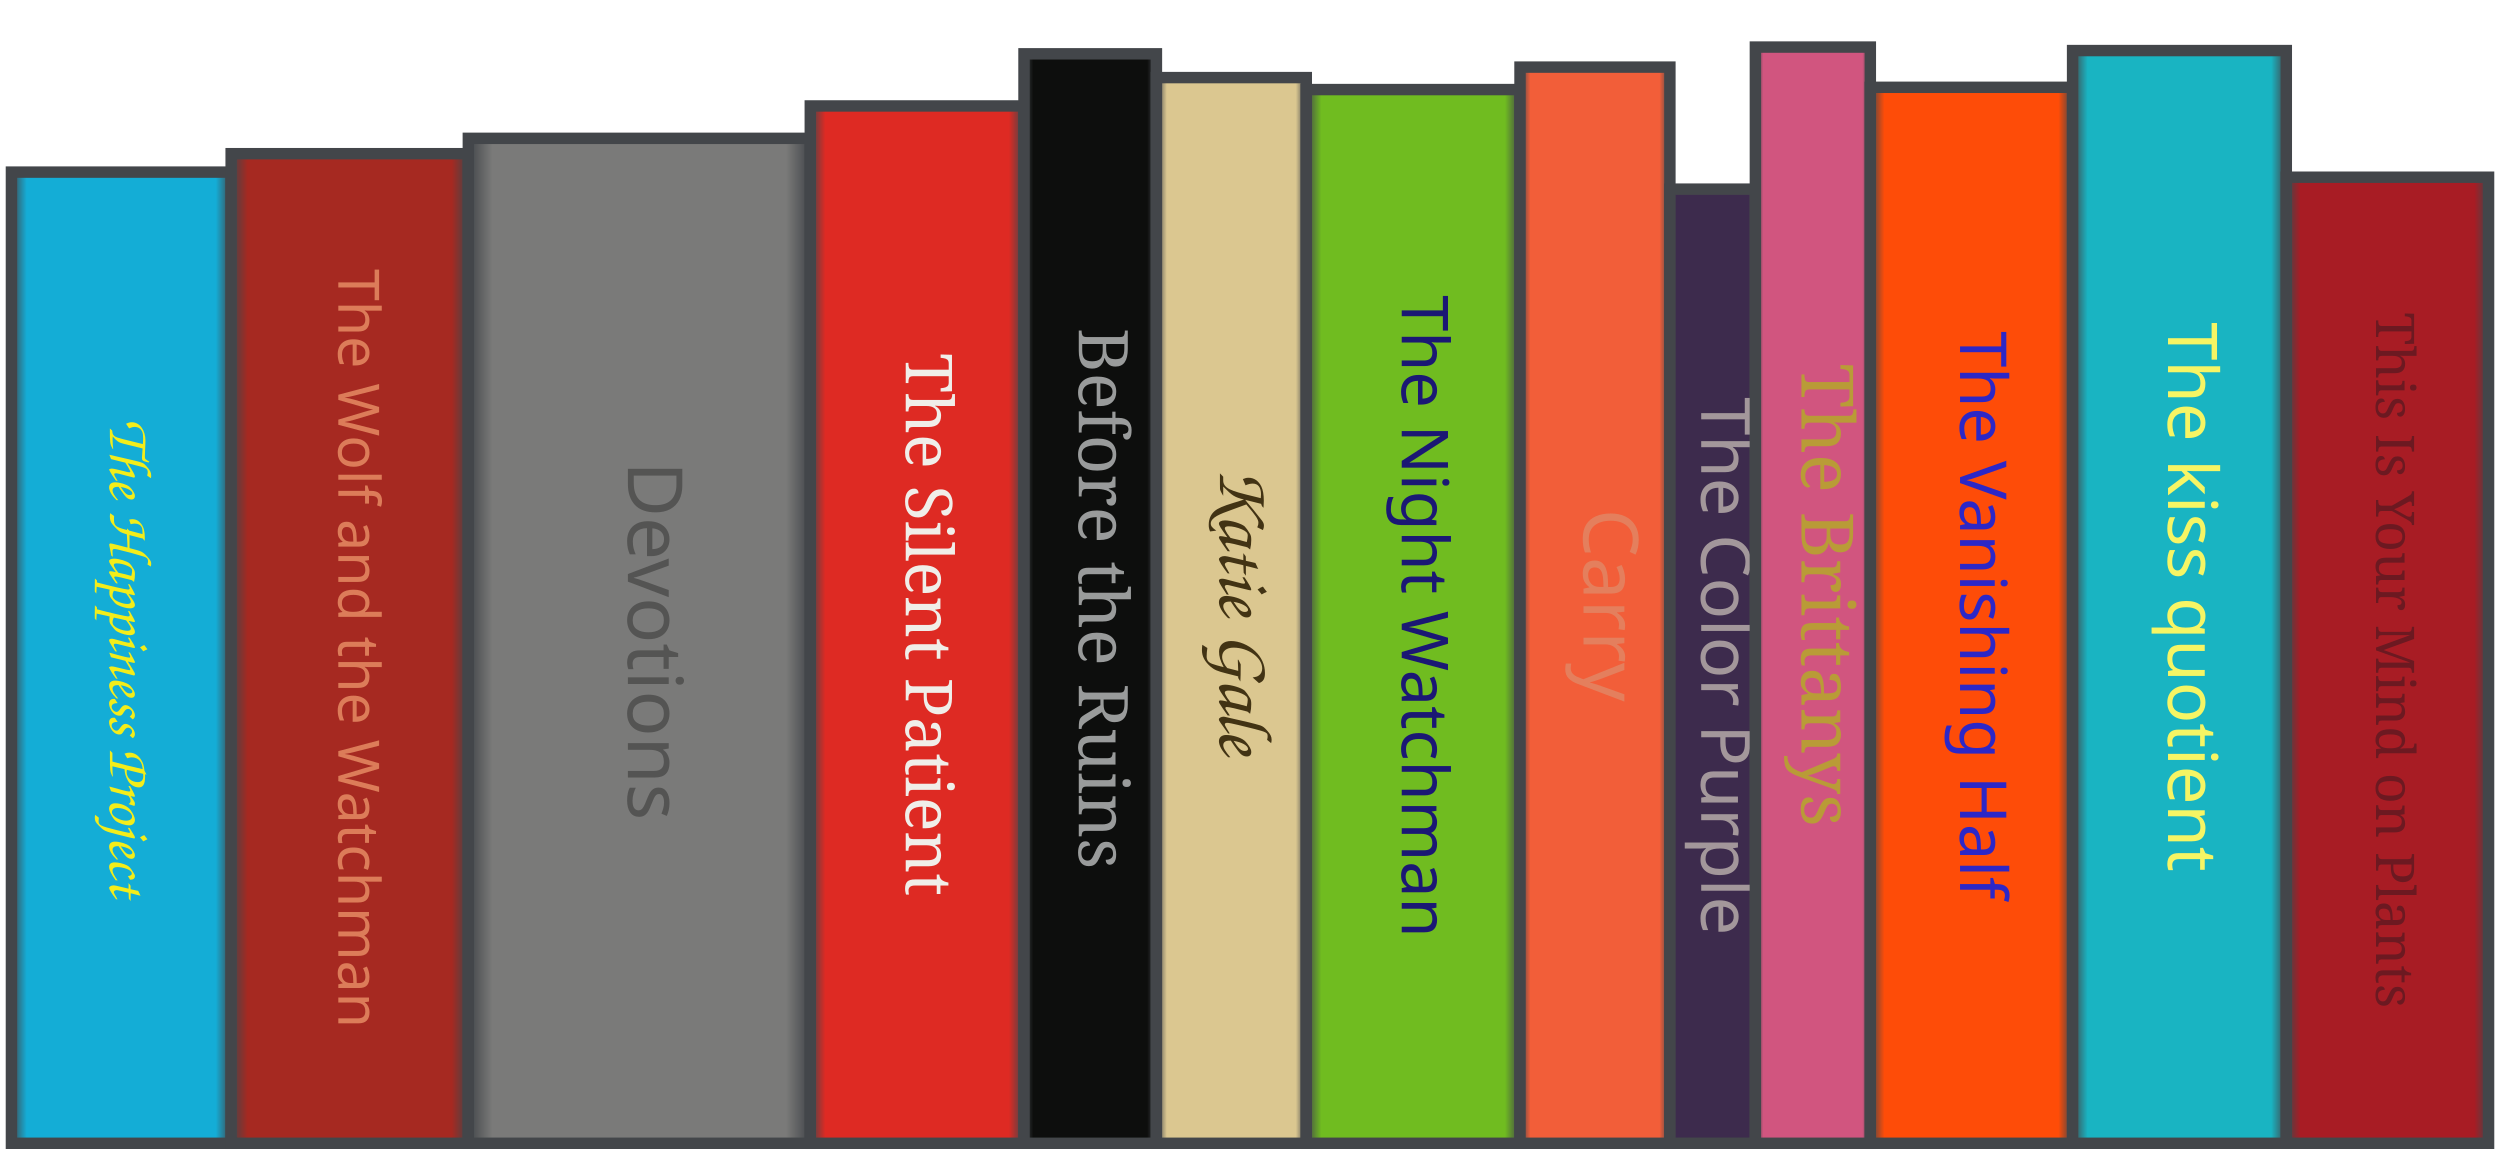
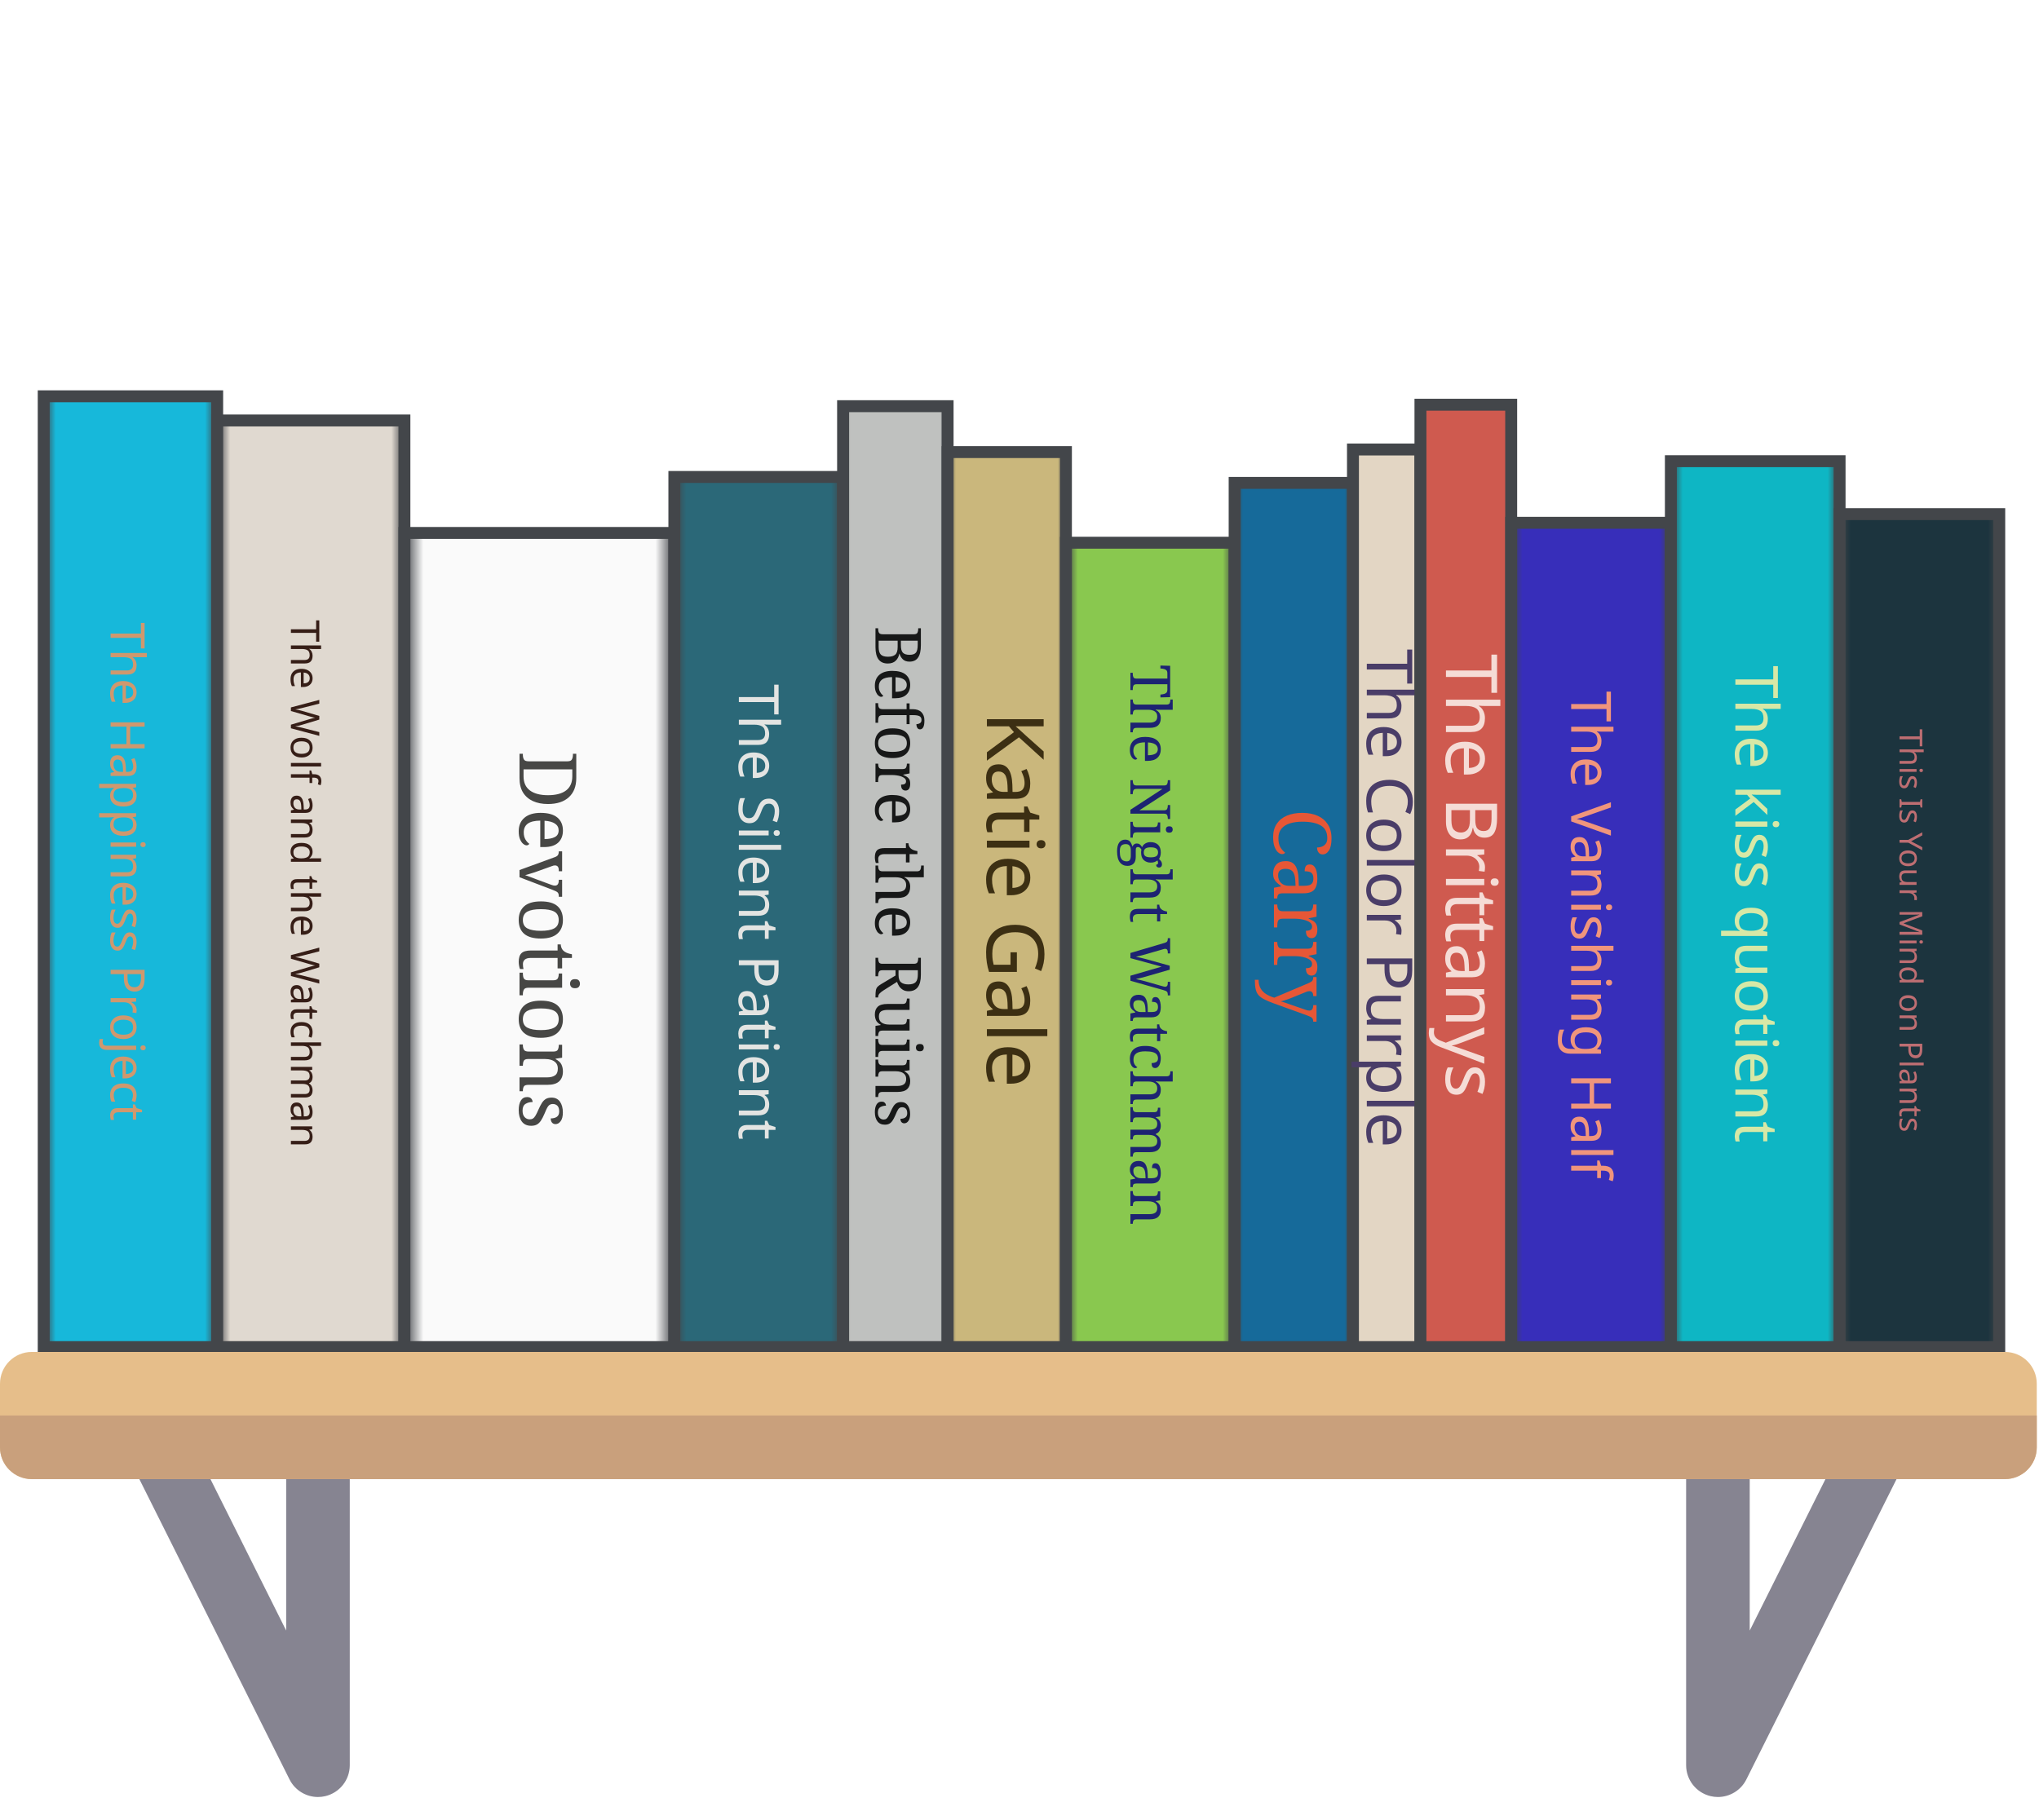
- <svg xmlns="http://www.w3.org/2000/svg" width="656" height="306">
-   <g>
-     <linearGradient id="0-gradient" y1="0%" y2="0%" x1="0%" x2="100%">
-       <stop offset="0%" stop-color="#43464A" />
-       <stop offset="7%" stop-color="rgb(20,173,214)" />
-       <stop offset="93%" stop-color="rgb(20,173,214)" />
-       <stop offset="100%" stop-color="#43464A" />
-     </linearGradient>
-     <rect x="3" width="57.655" y="45.163" height="254.837" style="fill: url(&quot;#0-gradient&quot;); stroke: rgb(67, 70, 74); stroke-width: 3;" />
-     <text x="172.582" y="-28.827" text-anchor="middle" fill="rgb(243,237,26)" transform="rotate(90)" font-family="cursive" font-size="16">The Happiness Project</text>
+ <svg xmlns="http://www.w3.org/2000/svg" width="513" height="458">
+   <g transform="scale(1)">
+     <g transform="translate(8,99)">
+       <linearGradient id="0-gradient" y1="0%" y2="0%" x1="0%" x2="100%">
+         <stop offset="0%" stop-color="#43464A" />
+         <stop offset="7%" stop-color="rgb(23,184,218)" />
+         <stop offset="93%" stop-color="rgb(23,184,218)" />
+         <stop offset="100%" stop-color="#43464A" />
+       </linearGradient>
+       <rect x="3" width="43.64" y="0.73" height="239.27" style="fill: url(&quot;#0-gradient&quot;); stroke: rgb(67, 70, 74); stroke-width: 3;" />
+       <text x="120.365" y="-19.82" text-anchor="middle" fill="rgb(207,152,110)" transform="rotate(90)" font-family="Optima" font-size="12">The Happiness Project</text>
+     </g>
+     <g transform="translate(8,99)">
+       <linearGradient id="1-gradient" y1="0%" y2="0%" x1="0%" x2="100%">
+         <stop offset="0%" stop-color="#43464A" />
+         <stop offset="7%" stop-color="rgb(224,217,208)" />
+         <stop offset="93%" stop-color="rgb(224,217,208)" />
+         <stop offset="100%" stop-color="#43464A" />
+       </linearGradient>
+       <rect x="46.64" width="47.108" y="6.812" height="233.188" style="fill: url(&quot;#1-gradient&quot;); stroke: rgb(67, 70, 74); stroke-width: 3;" />
+       <text x="123.406" y="-65.194" text-anchor="middle" fill="rgb(54,30,23)" transform="rotate(90)" font-family="Verdana" font-size="10">The Wolf and the Watchman</text>
+     </g>
+     <g transform="translate(8,99)">
+       <linearGradient id="2-gradient" y1="0%" y2="0%" x1="0%" x2="100%">
+         <stop offset="0%" stop-color="#43464A" />
+         <stop offset="7%" stop-color="rgb(250,250,250)" />
+         <stop offset="93%" stop-color="rgb(250,250,250)" />
+         <stop offset="100%" stop-color="#43464A" />
+       </linearGradient>
+       <rect x="93.749" width="67.917" y="35.116" height="204.884" style="fill: url(&quot;#2-gradient&quot;); stroke: rgb(67, 70, 74); stroke-width: 3;" />
+       <text x="137.558" y="-122.707" text-anchor="middle" fill="rgb(71,71,69)" transform="rotate(90)" font-family="Garamond" font-size="20">Devotions</text>
+     </g>
+     <g transform="translate(8,99)">
+       <linearGradient id="3-gradient" y1="0%" y2="0%" x1="0%" x2="100%">
+         <stop offset="0%" stop-color="#43464A" />
+         <stop offset="7%" stop-color="rgb(43,104,120)" />
+         <stop offset="93%" stop-color="rgb(43,104,120)" />
+         <stop offset="100%" stop-color="#43464A" />
+       </linearGradient>
+       <rect x="161.665" width="42.448" y="21.028" height="218.972" style="fill: url(&quot;#3-gradient&quot;); stroke: rgb(67, 70, 74); stroke-width: 3;" />
+       <text x="130.514" y="-177.889" text-anchor="middle" fill="rgb(227,228,226)" transform="rotate(90)" font-family="Copperplate" font-size="14">The Silent Patient</text>
+     </g>
+     <g transform="translate(8,99)">
+       <linearGradient id="4-gradient" y1="0%" y2="0%" x1="0%" x2="100%">
+         <stop offset="0%" stop-color="#43464A" />
+         <stop offset="7%" stop-color="rgb(191,193,191)" />
+         <stop offset="93%" stop-color="rgb(191,193,191)" />
+         <stop offset="100%" stop-color="#43464A" />
+       </linearGradient>
+       <rect x="204.113" width="26.3" y="3.216" height="236.784" style="fill: url(&quot;#4-gradient&quot;); stroke: rgb(67, 70, 74); stroke-width: 3;" />
+       <text x="121.608" y="-212.263" text-anchor="middle" fill="rgb(23,24,24)" transform="rotate(90)" font-family="Garamond" font-size="16">Before the Ruins</text>
+     </g>
+     <g transform="translate(8,99)">
+       <linearGradient id="5-gradient" y1="0%" y2="0%" x1="0%" x2="100%">
+         <stop offset="0%" stop-color="#43464A" />
+         <stop offset="7%" stop-color="rgb(202,183,124)" />
+         <stop offset="93%" stop-color="rgb(202,183,124)" />
+         <stop offset="100%" stop-color="#43464A" />
+       </linearGradient>
+       <rect x="230.413" width="29.768" y="14.768" height="225.232" style="fill: url(&quot;#5-gradient&quot;); stroke: rgb(67, 70, 74); stroke-width: 3;" />
+       <text x="127.384" y="-240.297" text-anchor="middle" fill="rgb(60,47,19)" transform="rotate(90)" font-family="Didot" font-size="20">Katie Gale</text>
+     </g>
+     <g transform="translate(8,99)">
+       <linearGradient id="6-gradient" y1="0%" y2="0%" x1="0%" x2="100%">
+         <stop offset="0%" stop-color="#43464A" />
+         <stop offset="7%" stop-color="rgb(137,200,79)" />
+         <stop offset="93%" stop-color="rgb(137,200,79)" />
+         <stop offset="100%" stop-color="#43464A" />
+       </linearGradient>
+       <rect x="260.181" width="42.448" y="37.574" height="202.426" style="fill: url(&quot;#6-gradient&quot;); stroke: rgb(67, 70, 74); stroke-width: 3;" />
+       <text x="138.787" y="-276.405" text-anchor="middle" fill="rgb(29,35,114)" transform="rotate(90)" font-family="Garamond" font-size="14">The Night Watchman</text>
+     </g>
+     <g transform="translate(8,99)">
+       <linearGradient id="7-gradient" y1="0%" y2="0%" x1="0%" x2="100%">
+         <stop offset="0%" stop-color="#43464A" />
+         <stop offset="7%" stop-color="rgb(22,106,154)" />
+         <stop offset="93%" stop-color="rgb(22,106,154)" />
+         <stop offset="100%" stop-color="#43464A" />
+       </linearGradient>
+       <rect x="302.629" width="29.768" y="22.521" height="217.479" style="fill: url(&quot;#7-gradient&quot;); stroke: rgb(67, 70, 74); stroke-width: 3;" />
+       <text x="131.26" y="-312.513" text-anchor="middle" fill="rgb(230,87,54)" transform="rotate(90)" font-family="Garamond" font-size="20">Carry</text>
+     </g>
+     <g transform="translate(8,99)">
+       <linearGradient id="8-gradient" y1="0%" y2="0%" x1="0%" x2="100%">
+         <stop offset="0%" stop-color="#43464A" />
+         <stop offset="7%" stop-color="rgb(227,214,196)" />
+         <stop offset="93%" stop-color="rgb(227,214,196)" />
+         <stop offset="100%" stop-color="#43464A" />
+       </linearGradient>
+       <rect x="332.397" width="16.979" y="14.115" height="225.885" style="fill: url(&quot;#8-gradient&quot;); stroke: rgb(67, 70, 74); stroke-width: 3;" />
+       <text x="127.057" y="-335.886" text-anchor="middle" fill="rgb(74,61,104)" transform="rotate(90)" font-family="Copperplate" font-size="16">The Color Purple</text>
+     </g>
+     <g transform="translate(8,99)">
+       <linearGradient id="9-gradient" y1="0%" y2="0%" x1="0%" x2="100%">
+         <stop offset="0%" stop-color="#43464A" />
+         <stop offset="7%" stop-color="rgb(207,90,79)" />
+         <stop offset="93%" stop-color="rgb(207,90,79)" />
+         <stop offset="100%" stop-color="#43464A" />
+       </linearGradient>
+       <rect x="349.376" width="22.832" y="2.848" height="237.152" style="fill: url(&quot;#9-gradient&quot;); stroke: rgb(67, 70, 74); stroke-width: 3;" />
+       <text x="121.424" y="-355.792" text-anchor="middle" fill="rgb(245,220,214)" transform="rotate(90)" font-family="Lucida Bright" font-size="18">The Brittanys</text>
+     </g>
+     <g transform="translate(8,99)">
+       <linearGradient id="10-gradient" y1="0%" y2="0%" x1="0%" x2="100%">
+         <stop offset="0%" stop-color="#43464A" />
+         <stop offset="7%" stop-color="rgb(55,46,186)" />
+         <stop offset="93%" stop-color="rgb(55,46,186)" />
+         <stop offset="100%" stop-color="#43464A" />
+       </linearGradient>
+       <rect x="372.208" width="40.172" y="32.563" height="207.437" style="fill: url(&quot;#10-gradient&quot;); stroke: rgb(67, 70, 74); stroke-width: 3;" />
+       <text x="136.281" y="-387.294" text-anchor="middle" fill="rgb(240,149,124)" transform="rotate(90)" font-family="Lucida Bright" font-size="14">The Vanishing Half</text>
+     </g>
+     <g transform="translate(8,99)">
+       <linearGradient id="11-gradient" y1="0%" y2="0%" x1="0%" x2="100%">
+         <stop offset="0%" stop-color="#43464A" />
+         <stop offset="7%" stop-color="rgb(14,182,196)" />
+         <stop offset="93%" stop-color="rgb(14,182,196)" />
+         <stop offset="100%" stop-color="#43464A" />
+       </linearGradient>
+       <rect x="412.38" width="42.448" y="17.06" height="222.94" style="fill: url(&quot;#11-gradient&quot;); stroke: rgb(67, 70, 74); stroke-width: 3;" />
+       <text x="128.53" y="-428.604" text-anchor="middle" fill="rgb(215,232,166)" transform="rotate(90)" font-family="Lucida Bright" font-size="15">The kiss quotient</text>
+     </g>
+     <g transform="translate(8,99)">
+       <linearGradient id="12-gradient" y1="0%" y2="0%" x1="0%" x2="100%">
+         <stop offset="0%" stop-color="#43464A" />
+         <stop offset="7%" stop-color="rgb(28,52,62)" />
+         <stop offset="93%" stop-color="rgb(28,52,62)" />
+         <stop offset="100%" stop-color="#43464A" />
+       </linearGradient>
+       <rect x="454.828" width="40.172" y="30.384" height="209.616" style="fill: url(&quot;#12-gradient&quot;); stroke: rgb(67, 70, 74); stroke-width: 3;" />
+       <text x="135.192" y="-469.914" text-anchor="middle" fill="rgb(190,110,114)" transform="rotate(90)" font-family="Lucida Bright" font-size="8">This Is Your Mind on Plants</text>
+     </g>
  </g>
-   <g>
-     <linearGradient id="1-gradient" y1="0%" y2="0%" x1="0%" x2="100%">
-       <stop offset="0%" stop-color="#43464A" />
-       <stop offset="7%" stop-color="rgb(166,41,33)" />
-       <stop offset="93%" stop-color="rgb(166,41,33)" />
-       <stop offset="100%" stop-color="#43464A" />
-     </linearGradient>
-     <rect x="60.655" width="62.237" y="40.327" height="259.673" style="fill: url(&quot;#1-gradient&quot;); stroke: rgb(67, 70, 74); stroke-width: 3;" />
-     <text x="170.163" y="-88.773" text-anchor="middle" fill="rgb(220,124,89)" transform="rotate(90)" font-family="sans-serif" font-size="15">The Wolf and the Watchman</text>
-   </g>
-   <g>
-     <linearGradient id="2-gradient" y1="0%" y2="0%" x1="0%" x2="100%">
-       <stop offset="0%" stop-color="#43464A" />
-       <stop offset="7%" stop-color="rgb(122,122,121)" />
-       <stop offset="93%" stop-color="rgb(122,122,121)" />
-       <stop offset="100%" stop-color="#43464A" />
-     </linearGradient>
-     <rect x="122.891" width="89.728" y="36.298" height="263.702" style="fill: url(&quot;#2-gradient&quot;); stroke: rgb(67, 70, 74); stroke-width: 3;" />
-     <text x="168.149" y="-164.755" text-anchor="middle" fill="rgb(84,84,83)" transform="rotate(90)" font-family="fantasy" font-size="20">Devotions</text>
-   </g>
-   <g>
-     <linearGradient id="3-gradient" y1="0%" y2="0%" x1="0%" x2="100%">
-       <stop offset="0%" stop-color="#43464A" />
-       <stop offset="7%" stop-color="rgb(222,42,35)" />
-       <stop offset="93%" stop-color="rgb(222,42,35)" />
-       <stop offset="100%" stop-color="#43464A" />
-     </linearGradient>
-     <rect x="212.619" width="56.08" y="27.802" height="272.198" style="fill: url(&quot;#3-gradient&quot;); stroke: rgb(67, 70, 74); stroke-width: 3;" />
-     <text x="163.901" y="-237.659" text-anchor="middle" fill="rgb(240,238,233)" transform="rotate(90)" font-family="serif" font-size="17">The Silent Patient</text>
-   </g>
-   <g>
-     <linearGradient id="4-gradient" y1="0%" y2="0%" x1="0%" x2="100%">
-       <stop offset="0%" stop-color="#43464A" />
-       <stop offset="7%" stop-color="rgb(13,14,13)" />
-       <stop offset="93%" stop-color="rgb(13,14,13)" />
-       <stop offset="100%" stop-color="#43464A" />
-     </linearGradient>
-     <rect x="268.699" width="34.746" y="14.121" height="285.879" style="fill: url(&quot;#4-gradient&quot;); stroke: rgb(67, 70, 74); stroke-width: 3;" />
-     <text x="157.06" y="-283.071" text-anchor="middle" fill="rgb(153,155,155)" transform="rotate(90)" font-family="serif" font-size="18">Before the Ruins</text>
-   </g>
-   <g>
-     <linearGradient id="5-gradient" y1="0%" y2="0%" x1="0%" x2="100%">
-       <stop offset="0%" stop-color="#43464A" />
-       <stop offset="7%" stop-color="rgb(219,199,144)" />
-       <stop offset="93%" stop-color="rgb(219,199,144)" />
-       <stop offset="100%" stop-color="#43464A" />
-     </linearGradient>
-     <rect x="303.444" width="39.327" y="20.362" height="279.638" style="fill: url(&quot;#5-gradient&quot;); stroke: rgb(67, 70, 74); stroke-width: 3;" />
-     <text x="160.181" y="-320.108" text-anchor="middle" fill="rgb(66,51,20)" transform="rotate(90)" font-family="cursive" font-size="20">Katie Gale</text>
-   </g>
-   <g>
-     <linearGradient id="6-gradient" y1="0%" y2="0%" x1="0%" x2="100%">
-       <stop offset="0%" stop-color="#43464A" />
-       <stop offset="7%" stop-color="rgb(112,188,32)" />
-       <stop offset="93%" stop-color="rgb(112,188,32)" />
-       <stop offset="100%" stop-color="#43464A" />
-     </linearGradient>
-     <rect x="342.772" width="56.08" y="23.504" height="276.496" style="fill: url(&quot;#6-gradient&quot;); stroke: rgb(67, 70, 74); stroke-width: 3;" />
-     <text x="161.752" y="-367.812" text-anchor="middle" fill="rgb(27,24,116)" transform="rotate(90)" font-family="sans-serif" font-size="17">The Night Watchman</text>
-   </g>
-   <g>
-     <linearGradient id="7-gradient" y1="0%" y2="0%" x1="0%" x2="100%">
-       <stop offset="0%" stop-color="#43464A" />
-       <stop offset="7%" stop-color="rgb(242,94,57)" />
-       <stop offset="93%" stop-color="rgb(242,94,57)" />
-       <stop offset="100%" stop-color="#43464A" />
-     </linearGradient>
-     <rect x="398.851" width="39.327" y="17.61" height="282.39" style="fill: url(&quot;#7-gradient&quot;); stroke: rgb(67, 70, 74); stroke-width: 3;" />
-     <text x="158.805" y="-415.515" text-anchor="middle" fill="rgb(228,127,93)" transform="rotate(90)" font-family="sans-serif" font-size="20">Carry</text>
-   </g>
-   <g>
-     <linearGradient id="8-gradient" y1="0%" y2="0%" x1="0%" x2="100%">
-       <stop offset="0%" stop-color="#43464A" />
-       <stop offset="7%" stop-color="rgb(61,43,77)" />
-       <stop offset="93%" stop-color="rgb(61,43,77)" />
-       <stop offset="100%" stop-color="#43464A" />
-     </linearGradient>
-     <rect x="438.179" width="22.432" y="49.631" height="250.369" style="fill: url(&quot;#8-gradient&quot;); stroke: rgb(67, 70, 74); stroke-width: 3;" />
-     <text x="174.816" y="-446.395" text-anchor="middle" fill="rgb(163,151,155)" transform="rotate(90)" font-family="sans-serif" font-size="18">The Color Purple</text>
-   </g>
-   <g>
-     <linearGradient id="9-gradient" y1="0%" y2="0%" x1="0%" x2="100%">
-       <stop offset="0%" stop-color="#43464A" />
-       <stop offset="7%" stop-color="rgb(209,85,127)" />
-       <stop offset="93%" stop-color="rgb(209,85,127)" />
-       <stop offset="100%" stop-color="#43464A" />
-     </linearGradient>
-     <rect x="460.611" width="30.164" y="12.352" height="287.648" style="fill: url(&quot;#9-gradient&quot;); stroke: rgb(67, 70, 74); stroke-width: 3;" />
-     <text x="156.176" y="-472.693" text-anchor="middle" fill="rgb(185,155,55)" transform="rotate(90)" font-family="serif" font-size="19">The Brittanys</text>
-   </g>
-   <g>
-     <linearGradient id="10-gradient" y1="0%" y2="0%" x1="0%" x2="100%">
-       <stop offset="0%" stop-color="#43464A" />
-       <stop offset="7%" stop-color="rgb(254,76,8)" />
-       <stop offset="93%" stop-color="rgb(254,76,8)" />
-       <stop offset="100%" stop-color="#43464A" />
-     </linearGradient>
-     <rect x="490.774" width="53.073" y="22.909" height="277.091" style="fill: url(&quot;#10-gradient&quot;); stroke: rgb(67, 70, 74); stroke-width: 3;" />
-     <text x="161.454" y="-514.311" text-anchor="middle" fill="rgb(44,39,199)" transform="rotate(90)" font-family="fantasy" font-size="17">The Vanishing Half</text>
-   </g>
-   <g>
-     <linearGradient id="11-gradient" y1="0%" y2="0%" x1="0%" x2="100%">
-       <stop offset="0%" stop-color="#43464A" />
-       <stop offset="7%" stop-color="rgb(25,180,194)" />
-       <stop offset="93%" stop-color="rgb(25,180,194)" />
-       <stop offset="100%" stop-color="#43464A" />
-     </linearGradient>
-     <rect x="543.847" width="56.08" y="13.27" height="286.73" style="fill: url(&quot;#11-gradient&quot;); stroke: rgb(67, 70, 74); stroke-width: 3;" />
-     <text x="156.635" y="-568.887" text-anchor="middle" fill="rgb(246,245,100)" transform="rotate(90)" font-family="sans-serif" font-size="18">The kiss quotient</text>
-   </g>
-   <g>
-     <linearGradient id="12-gradient" y1="0%" y2="0%" x1="0%" x2="100%">
-       <stop offset="0%" stop-color="#43464A" />
-       <stop offset="7%" stop-color="rgb(168,28,36)" />
-       <stop offset="93%" stop-color="rgb(168,28,36)" />
-       <stop offset="100%" stop-color="#43464A" />
-     </linearGradient>
-     <rect x="599.927" width="53.073" y="46.501" height="253.499" style="fill: url(&quot;#12-gradient&quot;); stroke: rgb(67, 70, 74); stroke-width: 3;" />
-     <text x="173.25" y="-623.464" text-anchor="middle" fill="rgb(108,25,33)" transform="rotate(90)" font-family="serif" font-size="14">This Is Your Mind on Plants</text>
+   <g transform="scale(1)">
+     <path d="M80,452.219c-2.977,0-5.781-1.668-7.156-4.422l-40-80c-1.977-3.953-0.375-8.758,3.578-10.734c3.945-1.969,8.758-0.375,10.734,3.578L72,410.332v-46.113c0-4.418,3.578-8,8-8s8,3.582,8,8v80c0,3.711-2.555,6.934-6.164,7.785C81.227,452.149,80.609,452.219,80,452.219z" fill="#868491" />
+     <path d="M432.219,452.219c-0.609,0-1.227-0.07-1.836-0.215c-3.609-0.852-6.164-4.074-6.164-7.785v-80c0-4.418,3.578-8,8-8s8,3.582,8,8v46.113l24.844-49.691c1.984-3.953,6.781-5.547,10.734-3.578c3.953,1.977,5.555,6.781,3.578,10.734l-40,80C438,450.551,435.195,452.219,432.219,452.219z" fill="#868491" />
+     <path d="M504.438,372.219H8c-4.418,0-8-3.582-8-8v-16c0-4.418,3.582-8,8-8h496.438c4.418,0,8,3.582,8,8v16C512.438,368.637,508.856,372.219,504.438,372.219z" fill="#E6BE8A" />
+     <path d="M0,356.219v8c0,4.418,3.582,8,8,8h496.438c4.418,0,8-3.582,8-8v-8H0z" fill="#C9A07C" />
  </g>
</svg>
